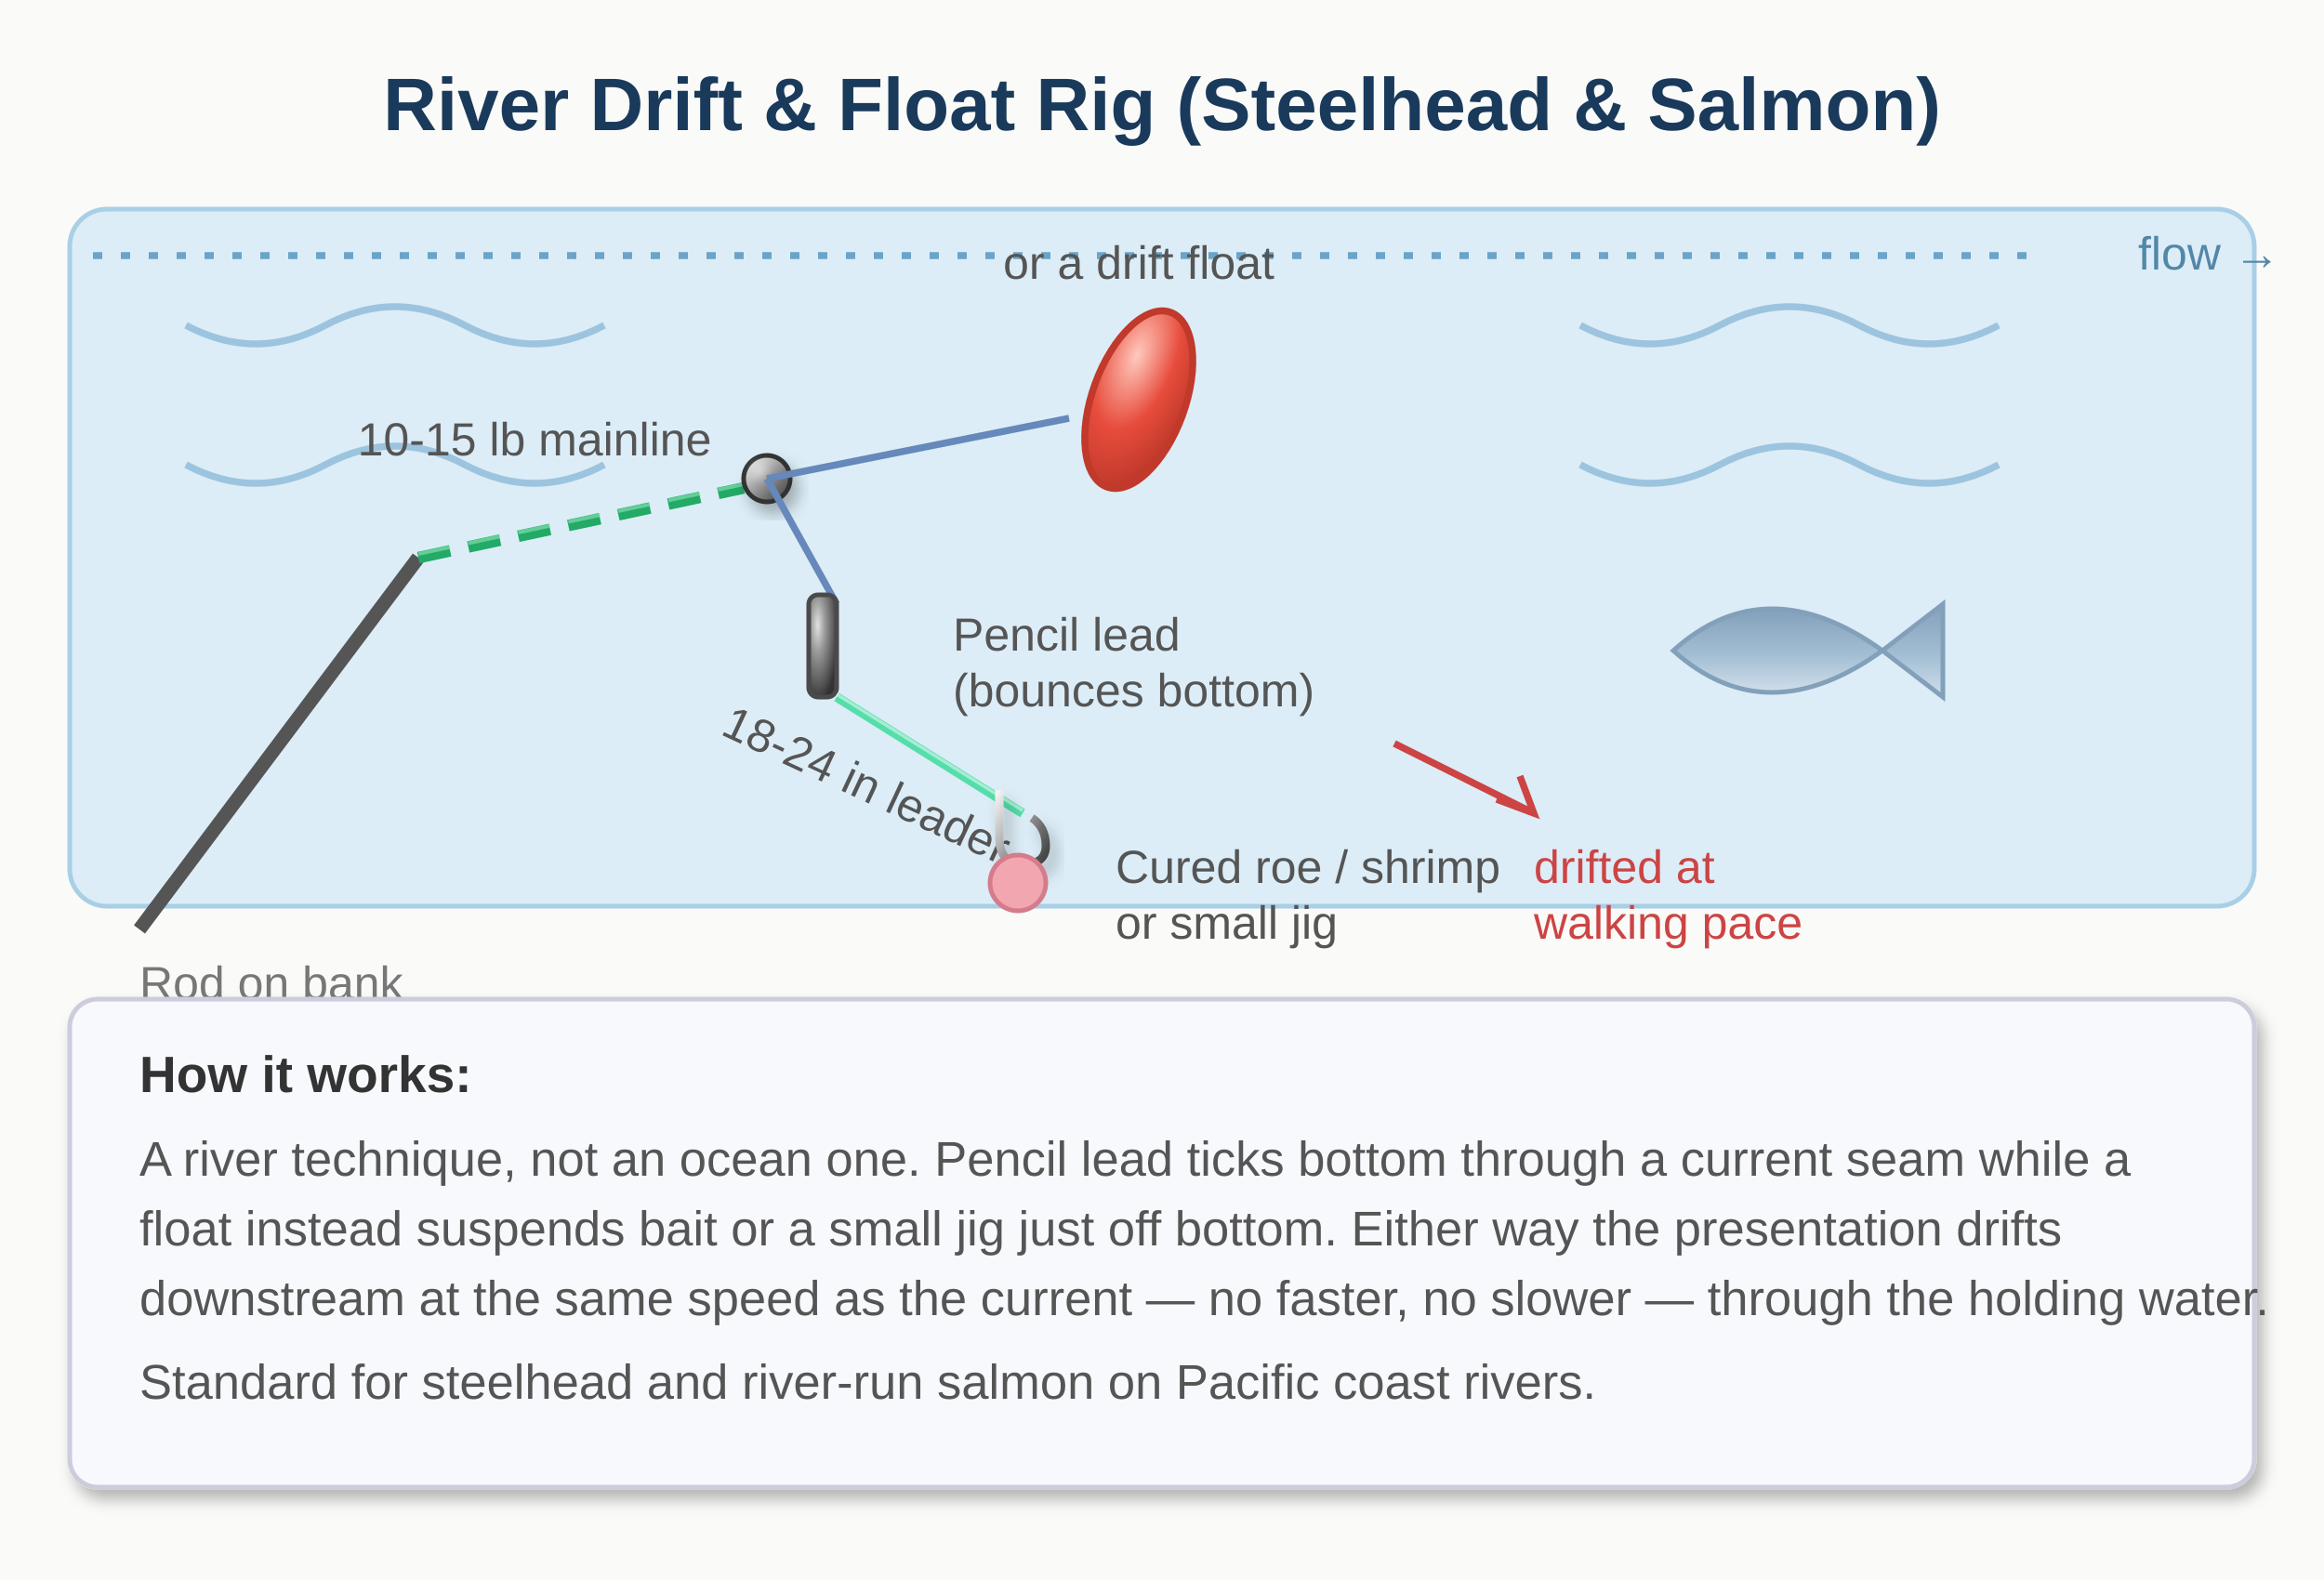
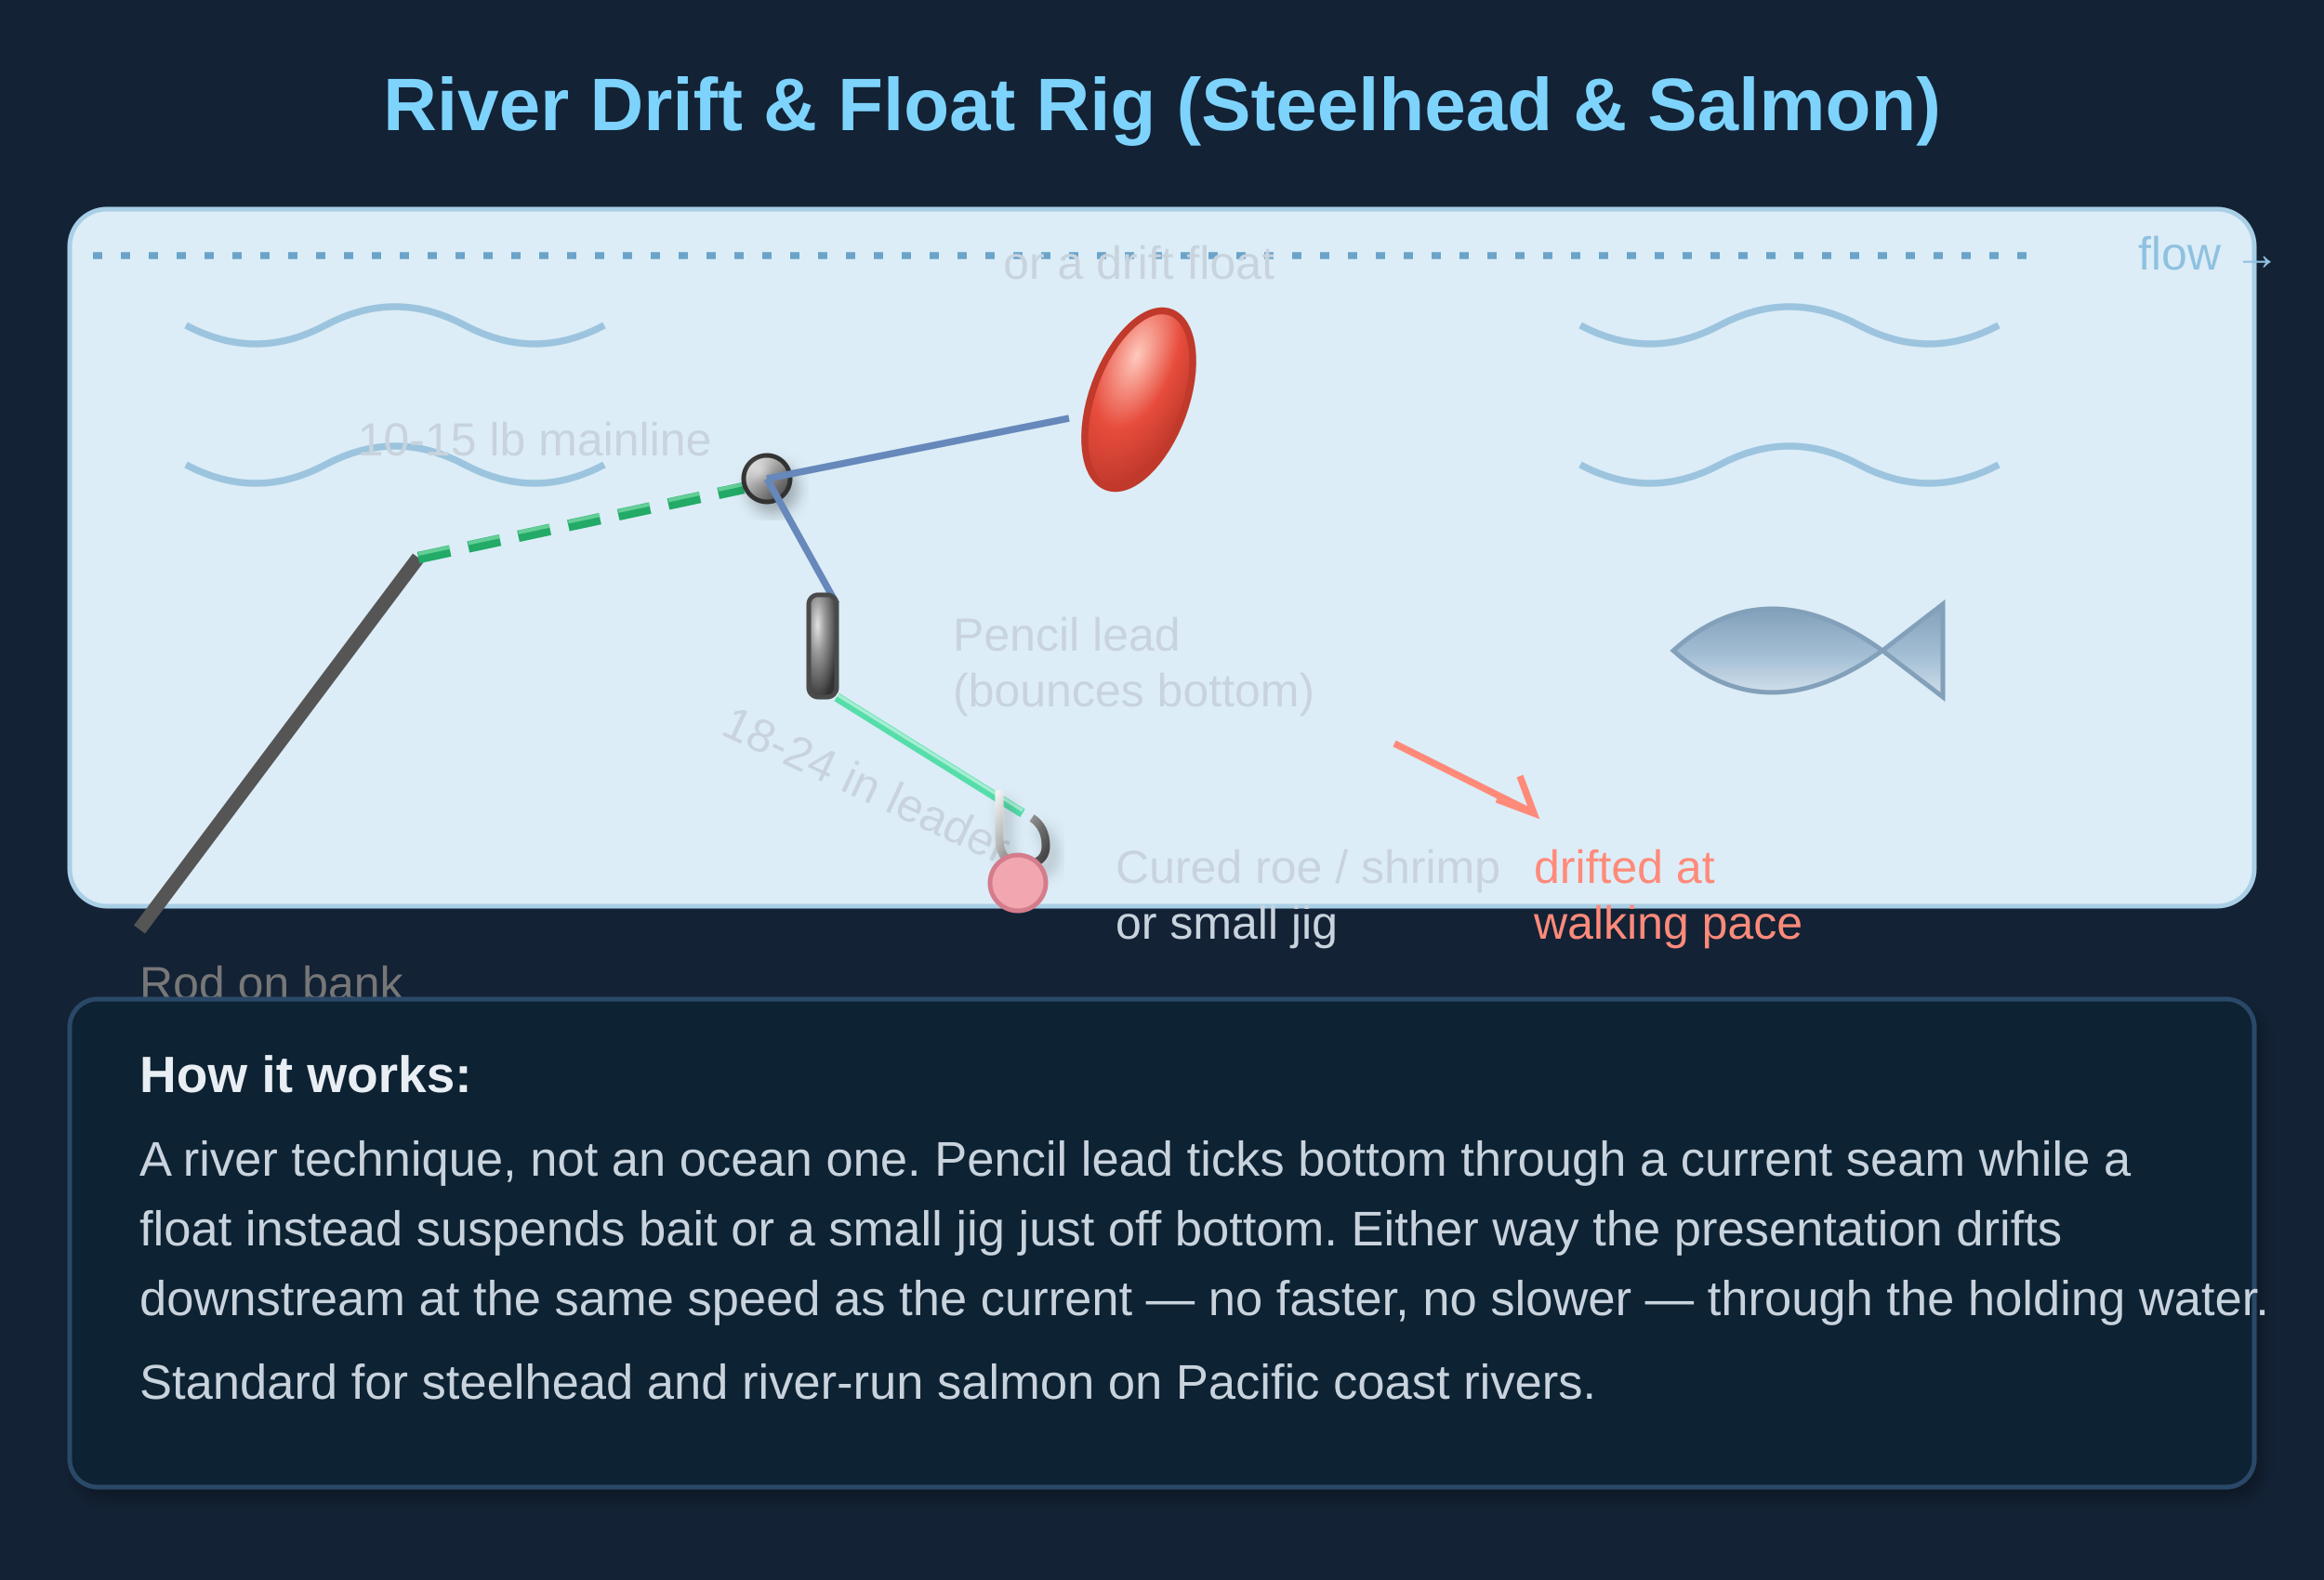
<svg xmlns="http://www.w3.org/2000/svg" viewBox="0 0 500 340" font-family="Arial, sans-serif">
-   <rect x="0" y="0" width="500" height="340" fill="#FAFAF8" />
+   <rect x="0" y="0" width="500" height="340" fill="#132235" />
  <defs>
    <linearGradient id="fishGrad_8aa9c4" x1="0%" y1="0%" x2="0%" y2="100%">
      <stop offset="0%" stop-color="#5c7fa0" />
      <stop offset="55%" stop-color="#8aa9c4" />
      <stop offset="100%" stop-color="#cad8e4" />
    </linearGradient>
    <radialGradient id="beadGrad_e74c3c" cx="32%" cy="28%" r="75%">
      <stop offset="0%" stop-color="#ffc9bd" />
      <stop offset="55%" stop-color="#e74c3c" />
      <stop offset="100%" stop-color="#c0392b" />
    </radialGradient>
  </defs>
  <defs>
    <radialGradient id="baitGrad" cx="35%" cy="30%" r="75%">
      <stop offset="0%" stop-color="#ffe4c4" />
      <stop offset="45%" stop-color="#e8b48a" />
      <stop offset="100%" stop-color="#b5794a" />
    </radialGradient>
    <filter id="glossBlur" x="-60%" y="-60%" width="220%" height="220%">
      <feGaussianBlur stdDeviation="1.1" />
    </filter>
  </defs>
  <defs>
    <linearGradient id="steelGrad" x1="0%" y1="0%" x2="100%" y2="100%">
      <stop offset="0%" stop-color="#f2f2f2" />
      <stop offset="35%" stop-color="#b8b8b8" />
      <stop offset="70%" stop-color="#6e6e6e" />
      <stop offset="100%" stop-color="#3d3d3d" />
    </linearGradient>
    <linearGradient id="steelGradDark" x1="0%" y1="0%" x2="100%" y2="100%">
      <stop offset="0%" stop-color="#9a9a9a" />
      <stop offset="45%" stop-color="#5c5c5c" />
      <stop offset="100%" stop-color="#242424" />
    </linearGradient>
    <radialGradient id="leadGrad" cx="32%" cy="30%" r="75%">
      <stop offset="0%" stop-color="#e2e2e2" />
      <stop offset="35%" stop-color="#9a9a9a" />
      <stop offset="75%" stop-color="#5c5c5c" />
      <stop offset="100%" stop-color="#333333" />
    </radialGradient>
    <filter id="softShadow" x="-40%" y="-40%" width="180%" height="180%">
      <feDropShadow dx="1.4" dy="2.2" stdDeviation="1.6" flood-color="#000000" flood-opacity="0.28" />
    </filter>
  </defs>
-   <text x="250" y="28" text-anchor="middle" font-size="16" font-weight="bold" fill="#1a3a5c">River Drift &amp; Float Rig (Steelhead &amp; Salmon)</text>
+   <text x="250" y="28" text-anchor="middle" font-size="16" font-weight="bold" fill="#7DD3FC">River Drift &amp; Float Rig (Steelhead &amp; Salmon)</text>
  <rect x="15" y="45" width="470" height="150" rx="8" fill="#dcedf7" stroke="#a9cfe6" stroke-width="1" />
  <path d="M40 70 q15 8 30 0 q15 -8 30 0 q15 8 30 0" fill="none" stroke="#9cc4de" stroke-width="1.5" />
  <path d="M40 100 q15 8 30 0 q15 -8 30 0 q15 8 30 0" fill="none" stroke="#9cc4de" stroke-width="1.5" />
  <path d="M340 70 q15 8 30 0 q15 -8 30 0 q15 8 30 0" fill="none" stroke="#9cc4de" stroke-width="1.5" />
  <path d="M340 100 q15 8 30 0 q15 -8 30 0 q15 8 30 0" fill="none" stroke="#9cc4de" stroke-width="1.5" />
  <path d="M20 55 L440 55" stroke="#6ba3c9" stroke-width="1.5" stroke-dasharray="2,4" />
-   <text x="460" y="58" font-size="10" fill="#5387a8">flow →</text>
+   <text x="460" y="58" font-size="10" fill="#8fc1e0">flow →</text>
  <line x1="30" y1="200" x2="90" y2="120" stroke="#555" stroke-width="3" />
  <text x="30" y="215" font-size="10" fill="#777">Rod on bank</text>
  <line x1="90" y1="120" x2="160" y2="105" stroke="#2a6" stroke-width="2.5" stroke-dasharray="7,4" />
  <line x1="90" y1="119.2" x2="160" y2="104.2" stroke="#8fe6b8" stroke-width="0.80" stroke-dasharray="7,4" opacity="0.6" />
-   <text x="115" y="98" text-anchor="middle" font-size="10" fill="#555">10-15 lb mainline</text>
+   <text x="115" y="98" text-anchor="middle" font-size="10" fill="#c8d3dd">10-15 lb mainline</text>
  <circle cx="165" cy="103" r="5" fill="url(#steelGrad)" stroke="#333333" stroke-width="1" filter="url(#softShadow)" />
  <ellipse cx="163.4" cy="101.2" rx="1.6" ry="1.6" fill="#ffffff" opacity="0.5" filter="url(#glossBlur)" />
  <line x1="165" y1="103" x2="180" y2="130" stroke="#68b" stroke-width="1.5" />
  <rect x="174" y="128" width="6" height="22" rx="2" fill="url(#leadGrad)" stroke="#4a4a4a" stroke-width="1" />
-   <text x="205" y="140" font-size="10" fill="#555">Pencil lead</text>
-   <text x="205" y="152" font-size="10" fill="#555">(bounces bottom)</text>
+   <text x="205" y="140" font-size="10" fill="#c8d3dd">Pencil lead</text>
+   <text x="205" y="152" font-size="10" fill="#c8d3dd">(bounces bottom)</text>
  <line x1="165" y1="103" x2="230" y2="90" stroke="#68b" stroke-width="1.5" />
  <ellipse cx="245" cy="86" rx="10" ry="20" fill="url(#beadGrad_e74c3c)" stroke="#c0392b" stroke-width="1.5" transform="rotate(20 245 86)" />
-   <text x="245" y="60" text-anchor="middle" font-size="10" fill="#555">or a drift float</text>
+   <text x="245" y="60" text-anchor="middle" font-size="10" fill="#c8d3dd">or a drift float</text>
  <line x1="180" y1="150" x2="220" y2="175" stroke="#5da" stroke-width="2" />
  <line x1="180" y1="149.4" x2="220" y2="174.4" stroke="#e8fbf3" stroke-width="0.70" opacity="0.55" />
-   <text x="185" y="172" text-anchor="middle" font-size="10" fill="#555" transform="rotate(25, 185, 172)">18-24 in leader</text>
+   <text x="185" y="172" text-anchor="middle" font-size="10" fill="#c8d3dd" transform="rotate(25, 185, 172)">18-24 in leader</text>
  <g transform="translate(215, 170)">
    <path d="M0 0 L0 10 Q0 16 5 16 Q10 16 10 12 Q10 8 7 6" fill="none" stroke="url(#steelGrad)" stroke-width="1.8" filter="url(#softShadow)" />
    <circle cx="4" cy="20" r="6" fill="#f2a6b0" stroke="#d47c8c" stroke-width="1" />
-     <text x="25" y="20" font-size="10" fill="#555">Cured roe / shrimp</text>
-     <text x="25" y="32" font-size="10" fill="#555">or small jig</text>
+     <text x="25" y="20" font-size="10" fill="#c8d3dd">Cured roe / shrimp</text>
+     <text x="25" y="32" font-size="10" fill="#c8d3dd">or small jig</text>
  </g>
-   <path d="M300 160 L330 175 M322 172 L330 175 L327 167" fill="none" stroke="#c44" stroke-width="1.5" />
-   <text x="330" y="190" font-size="10" fill="#c44">drifted at</text>
-   <text x="330" y="202" font-size="10" fill="#c44">walking pace</text>
+   <path d="M300 160 L330 175 M322 172 L330 175 L327 167" fill="none" stroke="#ff8a7a" stroke-width="1.5" />
+   <text x="330" y="190" font-size="10" fill="#ff8a7a">drifted at</text>
+   <text x="330" y="202" font-size="10" fill="#ff8a7a">walking pace</text>
  <g transform="translate(360, 130)" opacity="0.7">
    <path d="M0 10 Q20 -8 45 10 Q20 28 0 10 Z" fill="url(#fishGrad_8aa9c4)" stroke="#5c7fa0" stroke-width="1" />
    <path d="M45 10 L58 0 L58 20 Z" fill="url(#fishGrad_8aa9c4)" stroke="#5c7fa0" stroke-width="1" />
  </g>
-   <rect x="15" y="215" width="470" height="105" rx="6" fill="#f7f9fc" stroke="#ccd" stroke-width="1" filter="url(#softShadow)" />
-   <text x="30" y="235" font-size="11" fill="#333" font-weight="bold">How it works:</text>
-   <text x="30" y="253" font-size="10.5" fill="#555">A river technique, not an ocean one. Pencil lead ticks bottom through a current seam while a</text>
-   <text x="30" y="268" font-size="10.5" fill="#555">float instead suspends bait or a small jig just off bottom. Either way the presentation drifts</text>
-   <text x="30" y="283" font-size="10.5" fill="#555">downstream at the same speed as the current — no faster, no slower — through the holding water.</text>
-   <text x="30" y="301" font-size="10.5" fill="#555">Standard for steelhead and river-run salmon on Pacific coast rivers.</text>
+   <rect x="15" y="215" width="470" height="105" rx="6" fill="#0f2032" stroke="#2c4a68" stroke-width="1" filter="url(#softShadow)" />
+   <text x="30" y="235" font-size="11" fill="#e8eef3" font-weight="bold">How it works:</text>
+   <text x="30" y="253" font-size="10.5" fill="#c8d3dd">A river technique, not an ocean one. Pencil lead ticks bottom through a current seam while a</text>
+   <text x="30" y="268" font-size="10.5" fill="#c8d3dd">float instead suspends bait or a small jig just off bottom. Either way the presentation drifts</text>
+   <text x="30" y="283" font-size="10.5" fill="#c8d3dd">downstream at the same speed as the current — no faster, no slower — through the holding water.</text>
+   <text x="30" y="301" font-size="10.5" fill="#c8d3dd">Standard for steelhead and river-run salmon on Pacific coast rivers.</text>
</svg>
